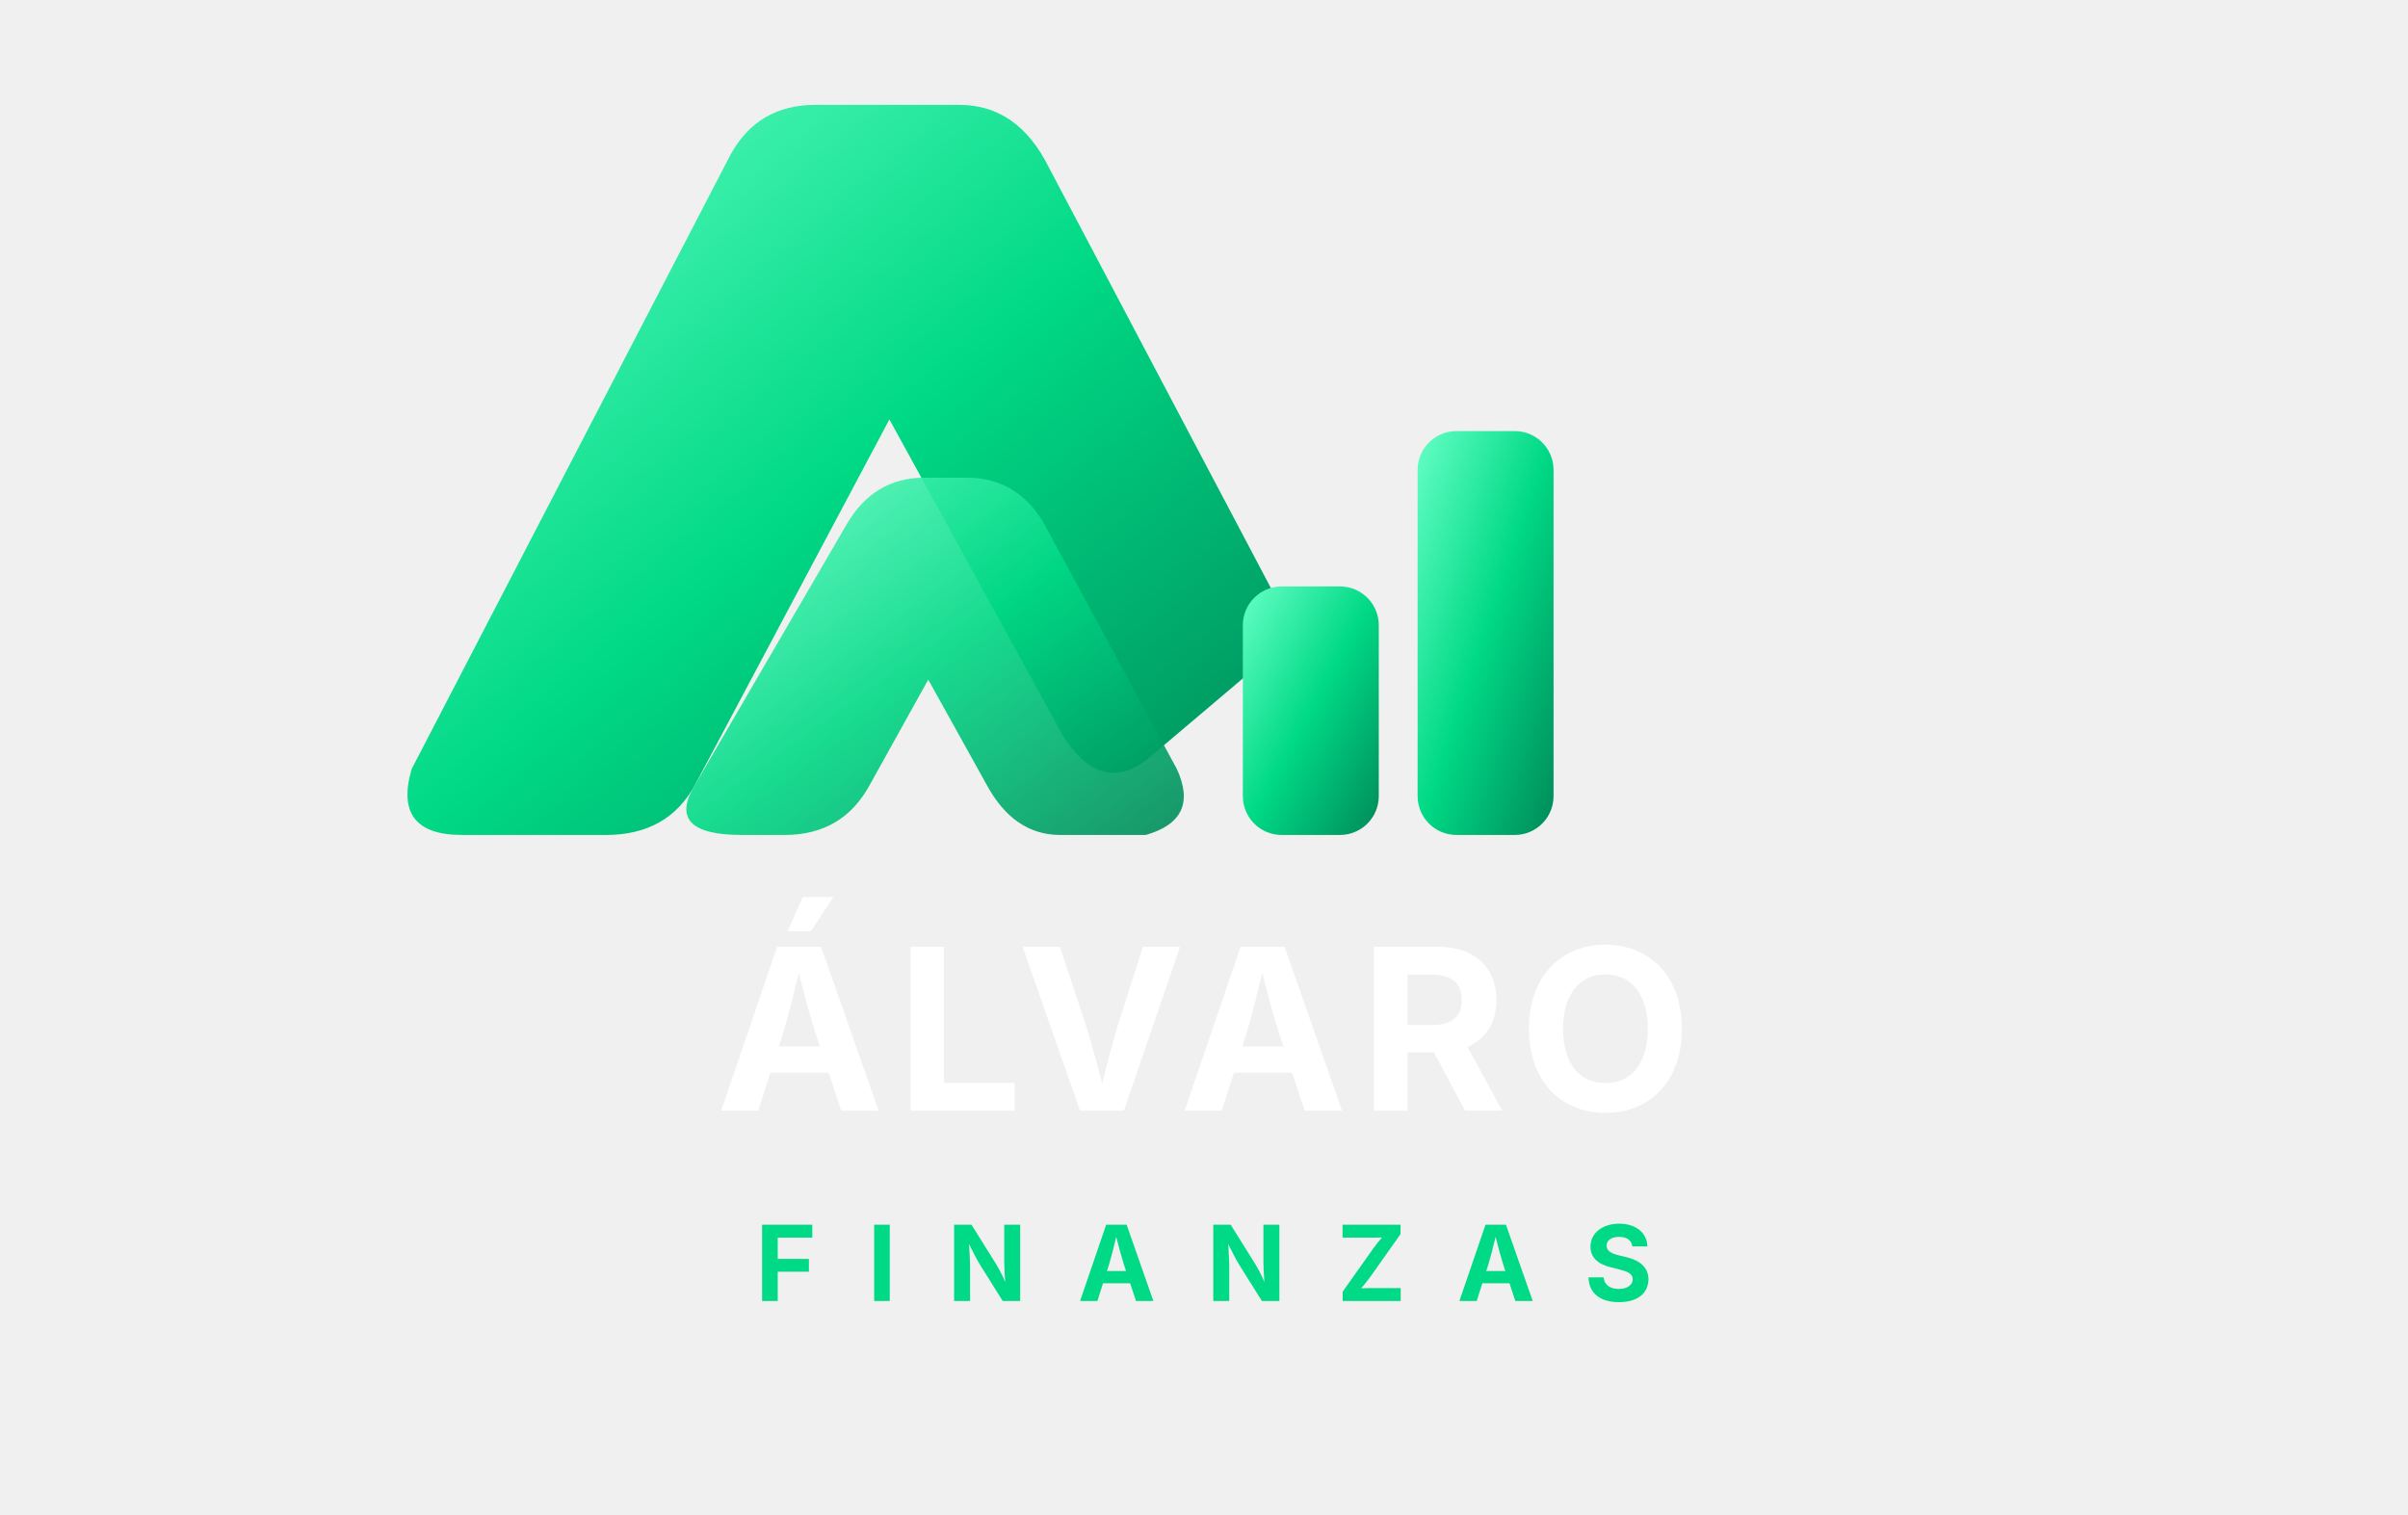
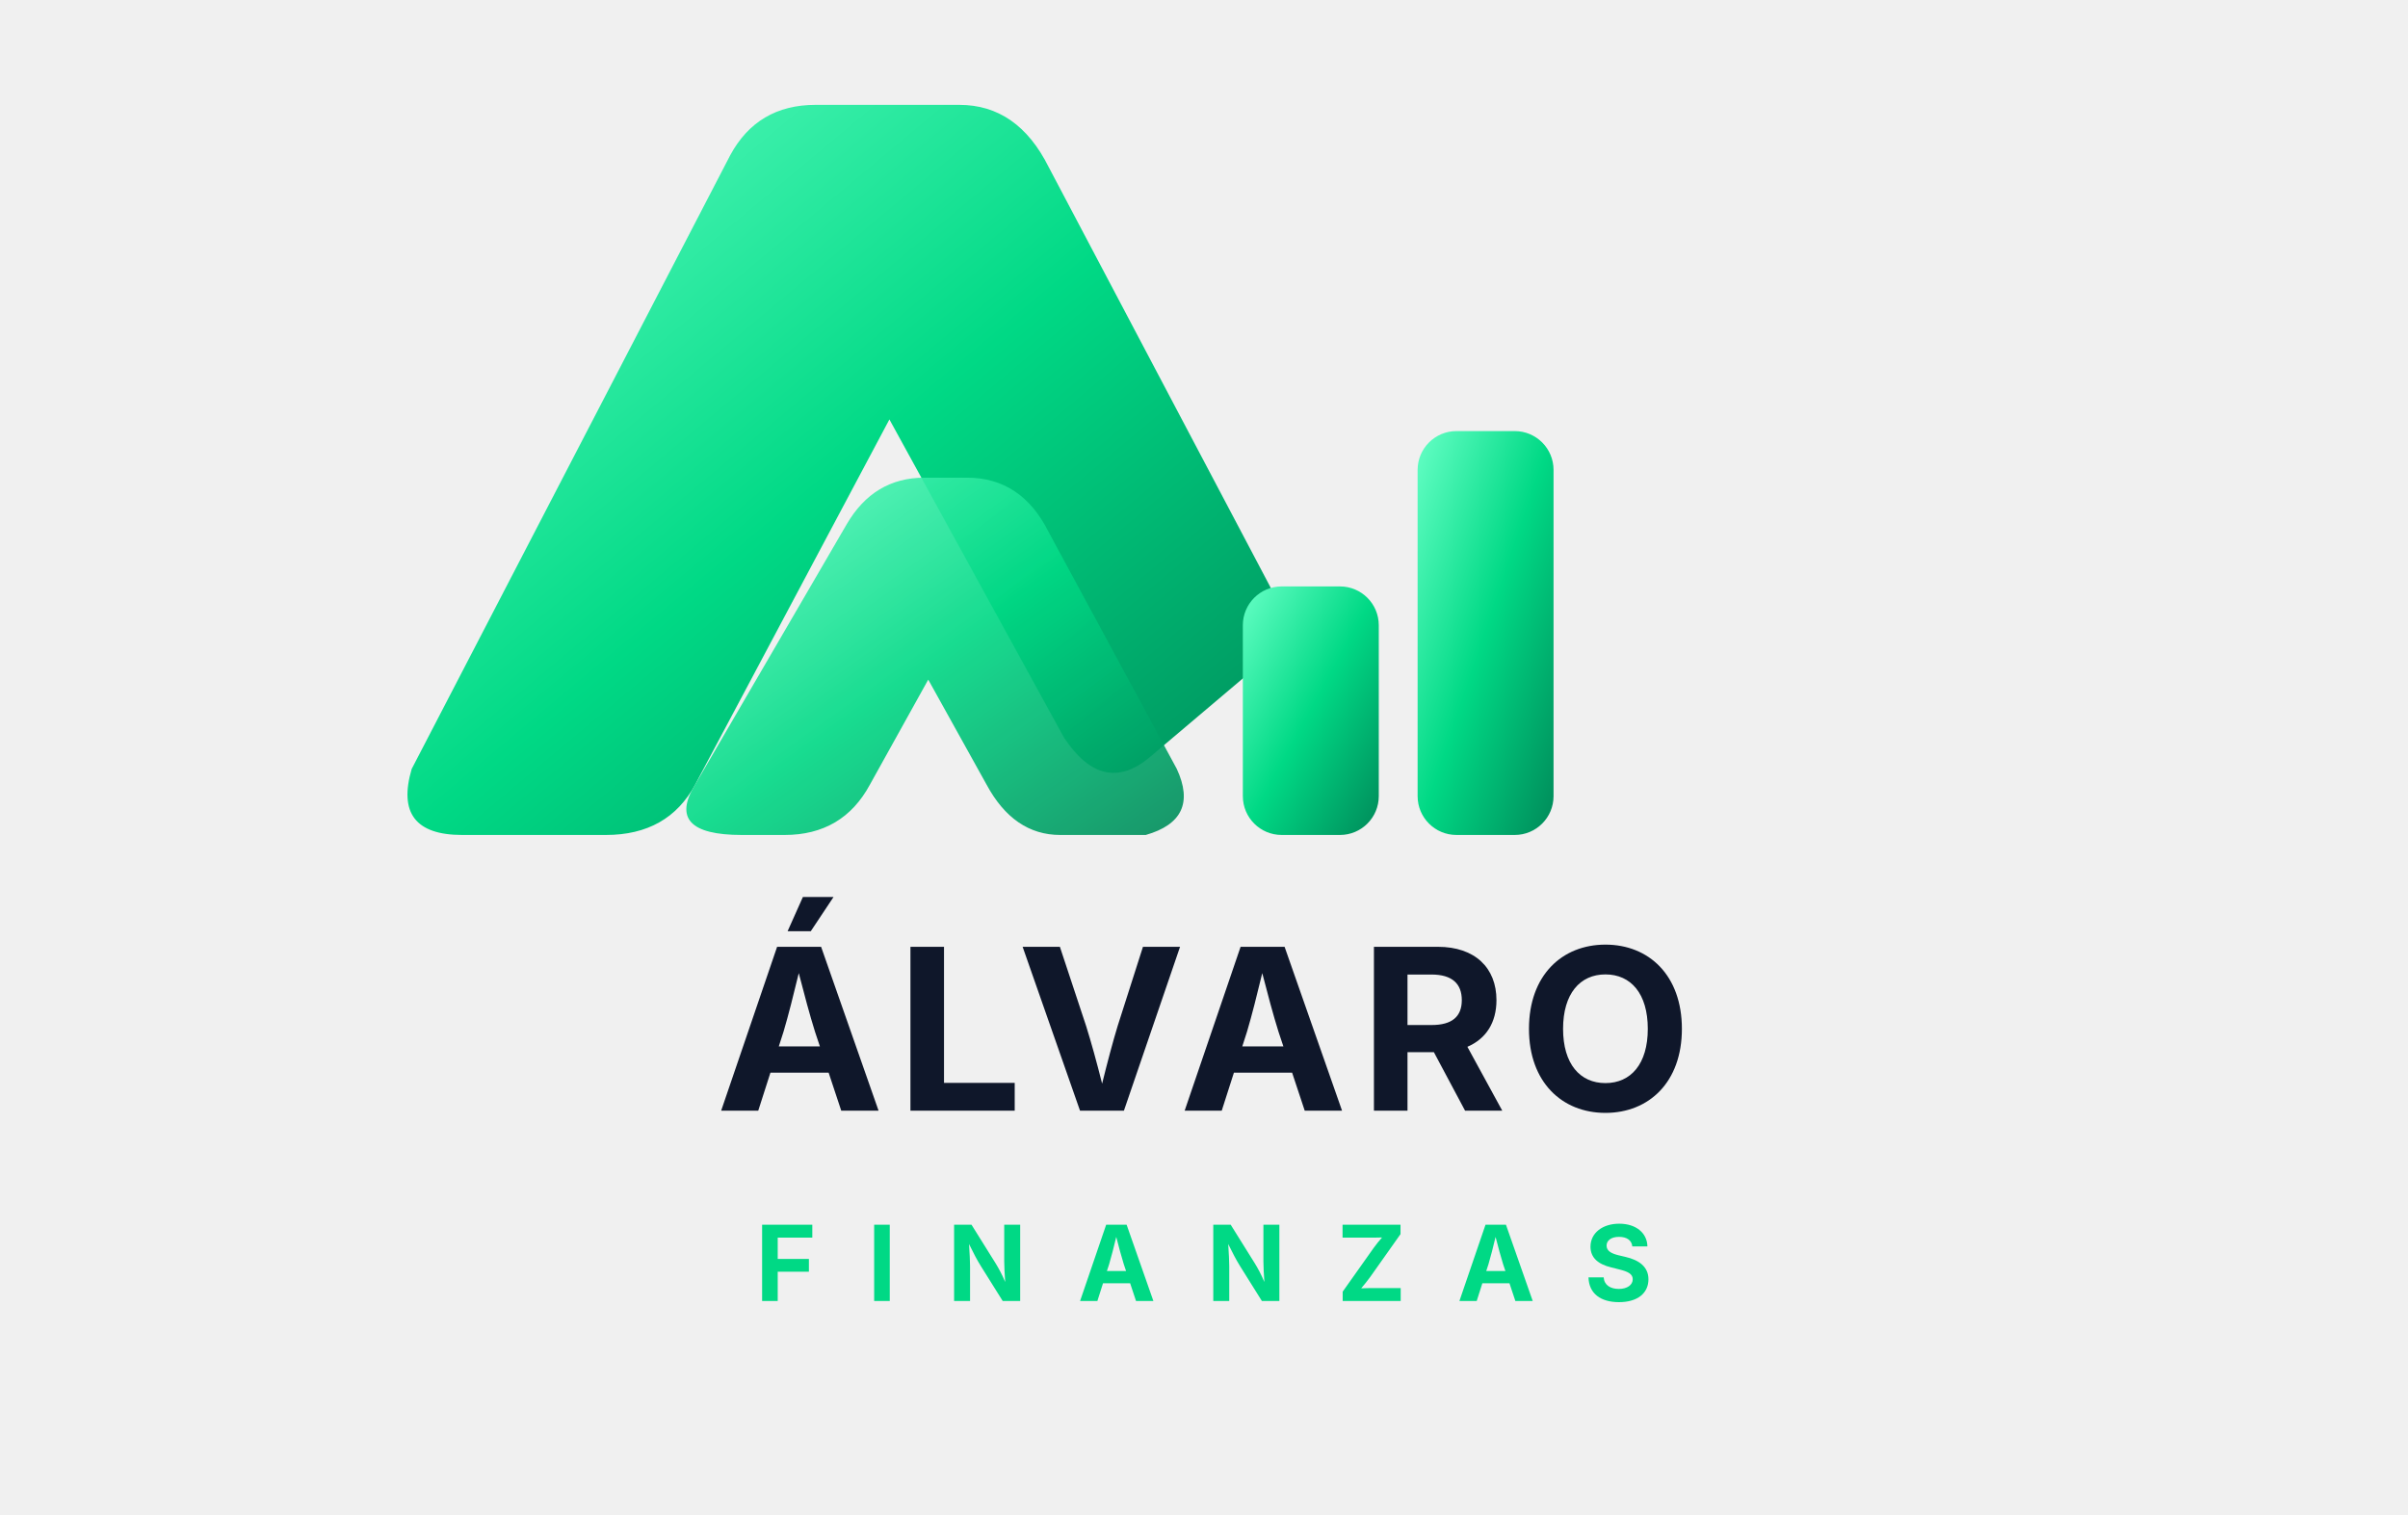
<svg xmlns="http://www.w3.org/2000/svg" viewBox="0 0 620 390">
  <defs>
    <linearGradient id="g" x1="0" y1="0" x2="1" y2="1">
      <stop stop-color="#65FFC5" />
      <stop offset=".5" stop-color="#00D985" />
      <stop offset="1" stop-color="#008A59" />
    </linearGradient>
  </defs>
  <g fill="url(#g)">
    <path d="M106 198 188 40Q195 27 210 27H247Q262 27 270 43L327 151Q333 163 322 173L296 195Q284 205 274 190L229 108 179 202Q172 215 156 215H119Q101 215 106 198Z" />
    <path d="M179 202 218 135Q225 123 238 123H249Q263 123 270 137L303 198Q309 211 295 215H273Q261 215 254 202L239 175 224 202Q217 215 202 215H191Q171 215 179 202Z" opacity=".9" />
    <rect x="320" y="151" width="35" height="64" rx="10" />
    <rect x="365" y="111" width="35" height="104" rx="10" />
  </g>
-   <text x="310" y="286" text-anchor="middle" fill="#fff" font-family="Inter,Arial,sans-serif" font-size="58" font-weight="750" letter-spacing="3">ÁLVARO</text>
+   <text x="310" y="286" text-anchor="middle" fill="#0f172a" font-family="Inter,Arial,sans-serif" font-size="58" font-weight="750" letter-spacing="3">ÁLVARO</text>
  <text x="310" y="335" text-anchor="middle" fill="#00D985" font-family="Inter,Arial,sans-serif" font-size="27" font-weight="650" letter-spacing="13">FINANZAS</text>
</svg>
